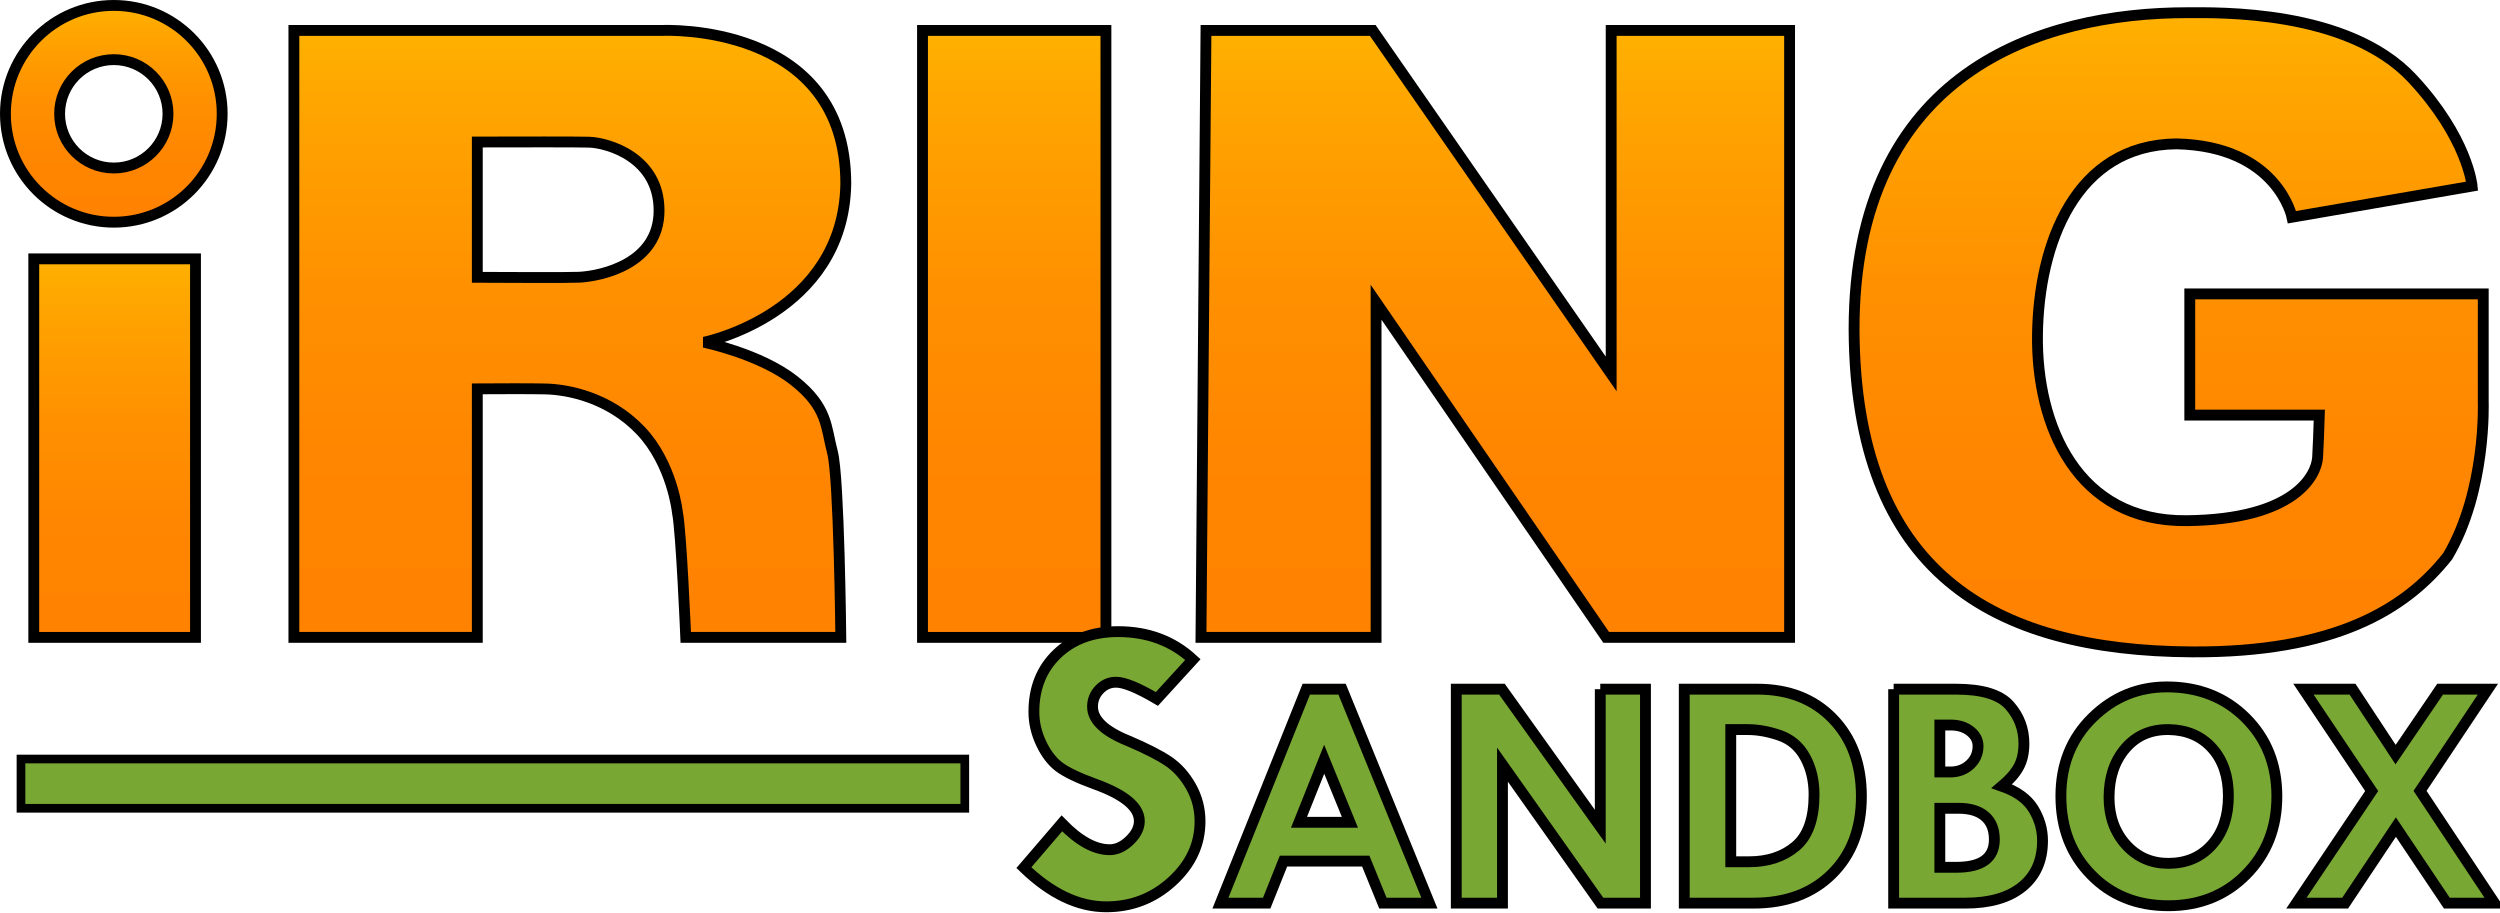
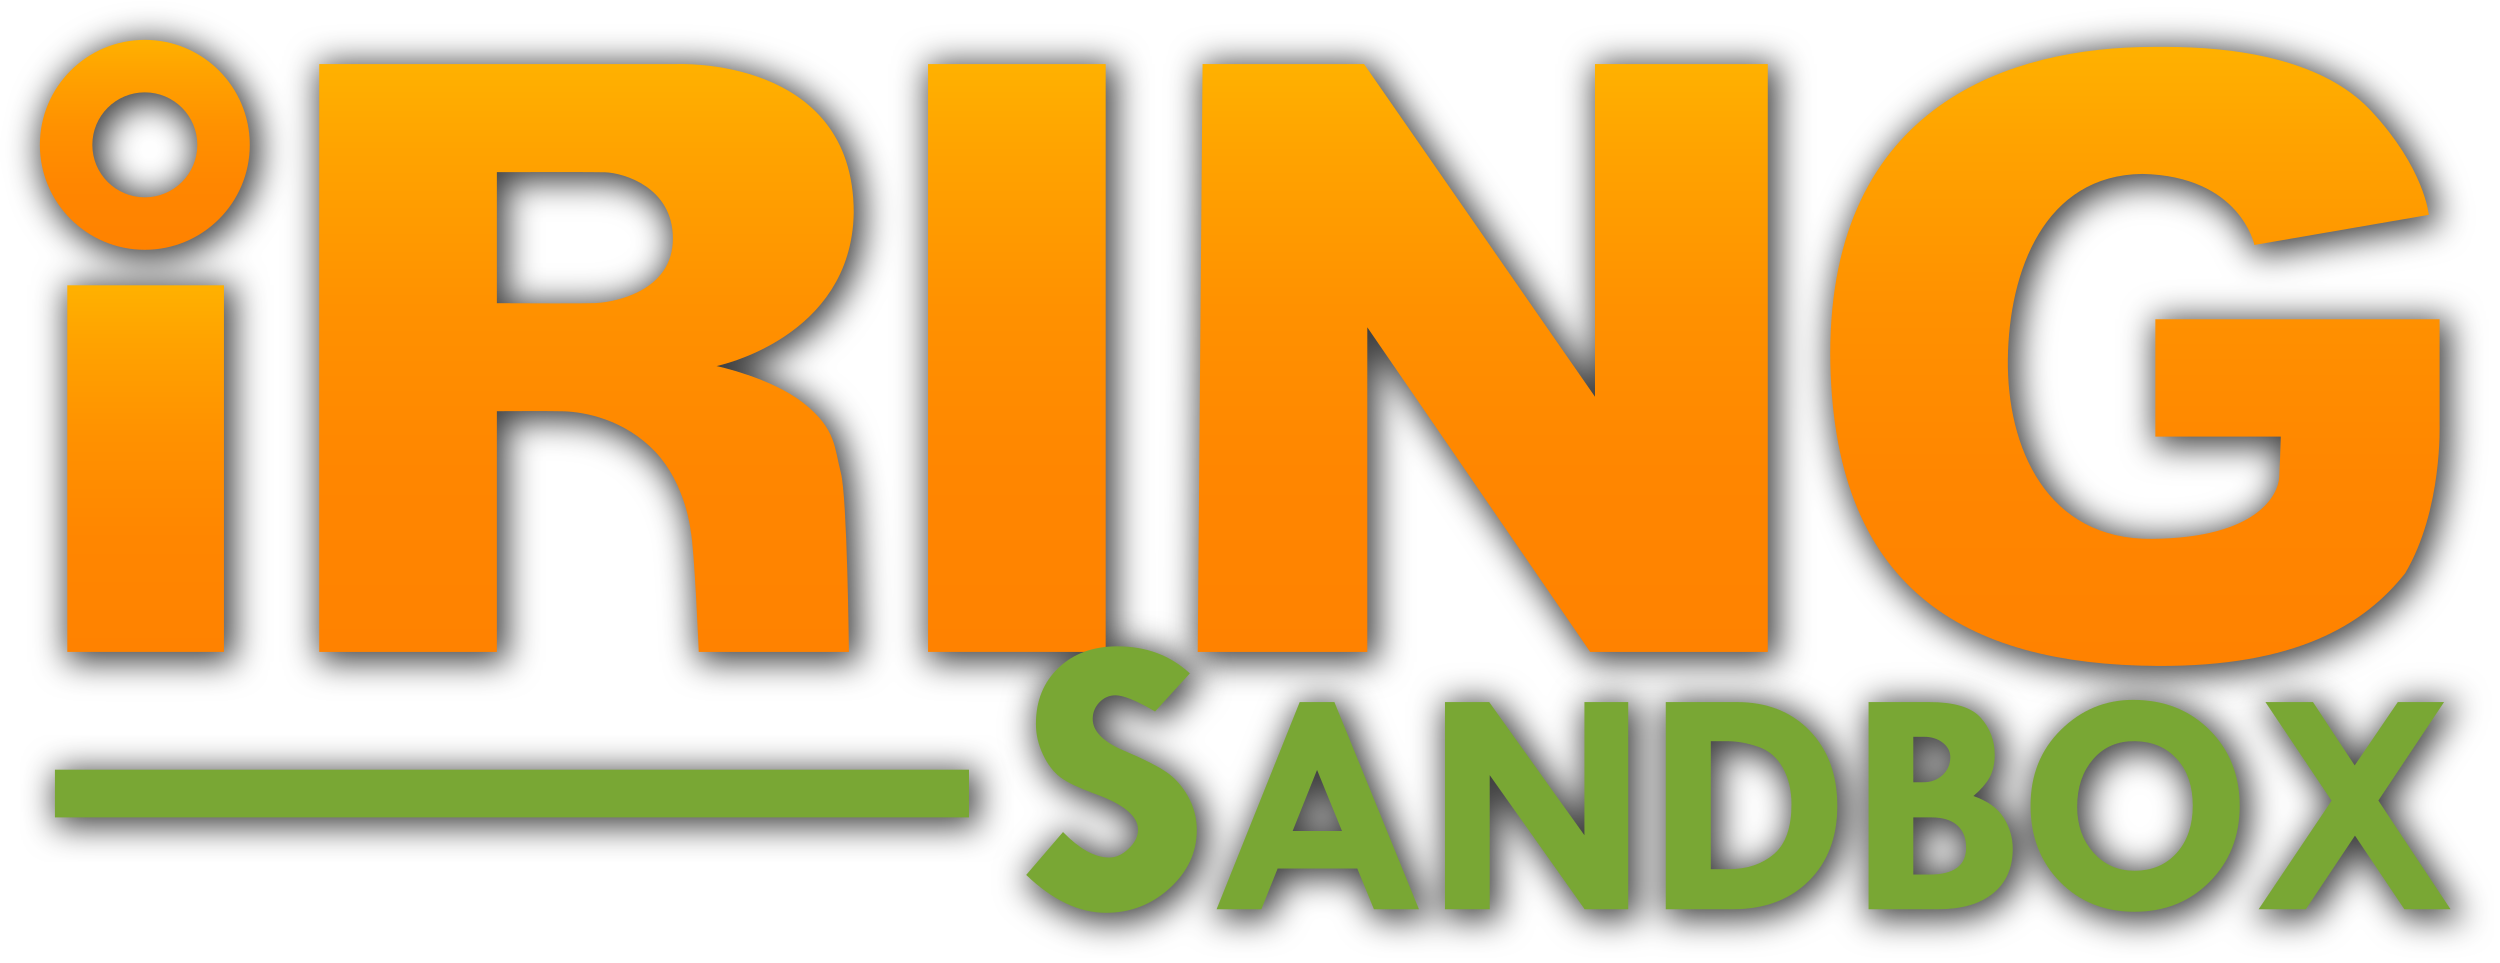
- <svg xmlns="http://www.w3.org/2000/svg" version="1.1" id="Layer_1" x="0px" y="0px" width="230.424" height="84.08" viewBox="0 0 230.424 84.08" enable-background="new 0 0 229.425 83.08" xml:space="preserve">
-   <defs id="defs105" />
-   <rect style="fill:#79a734;fill-opacity:1;stroke:#000000;stroke-width:0.8;stroke-miterlimit:4;stroke-opacity:1;stroke-dasharray:none" id="rect3852" width="86.99" height="4.541" x="1.934" y="69.958" />
-   <g id="g3" style="stroke:#000000;stroke-opacity:1" transform="translate(0.5,0.4999996)">
+ <svg xmlns="http://www.w3.org/2000/svg" version="1.1" id="Layer_1" x="0px" y="0px" width="237.924" height="91.58" viewBox="0 0 237.924 91.58" enable-background="new 0 0 229.425 83.08" xml:space="preserve">
+   <defs id="defs105">
+     <linearGradient id="SVGID_1_-1" gradientUnits="userSpaceOnUse" x1="137.319" y1="2.305" x2="137.319" y2="58.248">
+       <stop offset="0" style="stop-color:#FFB100" id="stop6-7" />
+       <stop offset="0.149" style="stop-color:#FFA300" id="stop8-4" />
+       <stop offset="0.416" style="stop-color:#FF9100" id="stop10-0" />
+       <stop offset="0.695" style="stop-color:#FF8600" id="stop12-9" />
+       <stop offset="1" style="stop-color:#FF8200" id="stop14-4" />
+     </linearGradient>
+     <linearGradient id="SVGID_2_-8" gradientUnits="userSpaceOnUse" x1="92.98" y1="2.305" x2="92.98" y2="58.248">
+       <stop offset="0" style="stop-color:#FFB100" id="stop19-8" />
+       <stop offset="0.149" style="stop-color:#FFA300" id="stop21-2" />
+       <stop offset="0.416" style="stop-color:#FF9100" id="stop23-4" />
+       <stop offset="0.695" style="stop-color:#FF8600" id="stop25-5" />
+       <stop offset="1" style="stop-color:#FF8200" id="stop27-5" />
+     </linearGradient>
+     <linearGradient id="SVGID_3_-1" gradientUnits="userSpaceOnUse" x1="10.066" y1="23.359" x2="10.066" y2="58.248">
+       <stop offset="0" style="stop-color:#FFB100" id="stop34-7" />
+       <stop offset="0.149" style="stop-color:#FFA300" id="stop36-1" />
+       <stop offset="0.416" style="stop-color:#FF9100" id="stop38-1" />
+       <stop offset="0.695" style="stop-color:#FF8600" id="stop40-5" />
+       <stop offset="1" style="stop-color:#FF8200" id="stop42-2" />
+     </linearGradient>
+     <linearGradient id="SVGID_4_-7" gradientUnits="userSpaceOnUse" x1="9.989" y1="0" x2="9.989" y2="19.98">
+       <stop offset="0" style="stop-color:#FFB100" id="stop47-6" />
+       <stop offset="0.149" style="stop-color:#FFA300" id="stop49-1" />
+       <stop offset="0.416" style="stop-color:#FF9100" id="stop51-4" />
+       <stop offset="0.695" style="stop-color:#FF8600" id="stop53-2" />
+       <stop offset="1" style="stop-color:#FF8200" id="stop55-3" />
+     </linearGradient>
+     <linearGradient id="SVGID_5_-2" gradientUnits="userSpaceOnUse" x1="52.022" y1="2.299" x2="52.022" y2="58.248">
+       <stop offset="0" style="stop-color:#FFB100" id="stop60-2" />
+       <stop offset="0.149" style="stop-color:#FFA300" id="stop62-1" />
+       <stop offset="0.416" style="stop-color:#FF9100" id="stop64-6" />
+       <stop offset="0.695" style="stop-color:#FF8600" id="stop66-8" />
+       <stop offset="1" style="stop-color:#FF8200" id="stop68-5" />
+     </linearGradient>
+     <linearGradient id="SVGID_6_-7" gradientUnits="userSpaceOnUse" x1="199.388" y1="0.665" x2="199.388" y2="59.583">
+       <stop offset="0" style="stop-color:#FFB100" id="stop73-6" />
+       <stop offset="0.149" style="stop-color:#FFA300" id="stop75-1" />
+       <stop offset="0.416" style="stop-color:#FF9100" id="stop77-8" />
+       <stop offset="0.695" style="stop-color:#FF8600" id="stop79-9" />
+       <stop offset="1" style="stop-color:#FF8200" id="stop81-2" />
+     </linearGradient>
+     <filter id="filter4132" x="-0.028" width="1.055" y="-0.148" height="1.296" color-interpolation-filters="sRGB">
+       <feGaussianBlur stdDeviation="1.563" id="feGaussianBlur4134" />
+     </filter>
+     <filter id="filter4136" x="-0.043" width="1.086" y="-0.826" height="2.652" color-interpolation-filters="sRGB">
+       <feGaussianBlur stdDeviation="1.563" id="feGaussianBlur4138" />
+     </filter>
+     <filter id="filter4140" color-interpolation-filters="sRGB">
+       <feGaussianBlur stdDeviation="1.563" id="feGaussianBlur4142" />
+     </filter>
+   </defs>
+   <rect style="opacity:0.75;fill:#000000;fill-opacity:1;stroke:#000000;stroke-width:0.8;stroke-miterlimit:4;stroke-opacity:1;stroke-dasharray:none;filter:url(#filter4136)" id="rect3852-7" width="86.99" height="4.541" x="5.684" y="73.708" />
+   <g id="g3-9" style="opacity:0.75;fill:#000000;fill-opacity:1;stroke:#000000;stroke-opacity:1;filter:url(#filter4140)" transform="translate(4.250048,4.250048)">
+     <linearGradient id="linearGradient3082" gradientUnits="userSpaceOnUse" x1="137.319" y1="2.305" x2="137.319" y2="58.248">
+       <stop offset="0" style="stop-color:#FFB100" id="stop3084" />
+       <stop offset="0.149" style="stop-color:#FFA300" id="stop3086" />
+       <stop offset="0.416" style="stop-color:#FF9100" id="stop3088" />
+       <stop offset="0.695" style="stop-color:#FF8600" id="stop3090" />
+       <stop offset="1" style="stop-color:#FF8200" id="stop3092" />
+     </linearGradient>
+     <polygon points="148.001,2.307 164.446,2.307 164.446,58.248 147.54,58.248 126.332,27.357 126.332,58.248 110.193,58.248 110.655,2.305 126.023,2.305 148.001,33.965 " id="polygon16-5" style="fill:#000000;fill-opacity:1;stroke:#000000;stroke-opacity:1" />
+     <linearGradient id="linearGradient3095" gradientUnits="userSpaceOnUse" x1="92.98" y1="2.305" x2="92.98" y2="58.248">
+       <stop offset="0" style="stop-color:#FFB100" id="stop3097" />
+       <stop offset="0.149" style="stop-color:#FFA300" id="stop3099" />
+       <stop offset="0.416" style="stop-color:#FF9100" id="stop3101" />
+       <stop offset="0.695" style="stop-color:#FF8600" id="stop3103" />
+       <stop offset="1" style="stop-color:#FF8200" id="stop3105" />
+     </linearGradient>
+     <rect x="84.527" y="2.305" width="16.906" height="55.943" id="rect29-4" style="fill:#000000;fill-opacity:1;stroke:#000000;stroke-opacity:1" />
+     <g id="g31-3" style="fill:#000000;fill-opacity:1;stroke:#000000;stroke-opacity:1">
+       <linearGradient id="linearGradient3109" gradientUnits="userSpaceOnUse" x1="10.066" y1="23.359" x2="10.066" y2="58.248">
+         <stop offset="0" style="stop-color:#FFB100" id="stop3111" />
+         <stop offset="0.149" style="stop-color:#FFA300" id="stop3113" />
+         <stop offset="0.416" style="stop-color:#FF9100" id="stop3115" />
+         <stop offset="0.695" style="stop-color:#FF8600" id="stop3117" />
+         <stop offset="1" style="stop-color:#FF8200" id="stop3119" />
+       </linearGradient>
+       <rect x="2.612" y="23.359" width="14.907" height="34.889" id="rect44-1" style="fill:#000000;fill-opacity:1;stroke:#000000;stroke-opacity:1" />
+       <linearGradient id="linearGradient3122" gradientUnits="userSpaceOnUse" x1="9.989" y1="0" x2="9.989" y2="19.98">
+         <stop offset="0" style="stop-color:#FFB100" id="stop3124" />
+         <stop offset="0.149" style="stop-color:#FFA300" id="stop3126" />
+         <stop offset="0.416" style="stop-color:#FF9100" id="stop3128" />
+         <stop offset="0.695" style="stop-color:#FF8600" id="stop3130" />
+         <stop offset="1" style="stop-color:#FF8200" id="stop3132" />
+       </linearGradient>
+       <path d="M 9.989,0 C 4.473,0 0,4.475 0,9.992 c 0,5.516 4.473,9.988 9.989,9.988 5.518,0 9.989,-4.473 9.989,-9.988 C 19.979,4.475 15.507,0 9.989,0 z m 0,14.986 c -2.759,0 -4.995,-2.236 -4.995,-4.994 0,-2.76 2.236,-4.996 4.995,-4.996 2.758,0 4.995,2.236 4.995,4.996 0,2.758 -2.237,4.994 -4.995,4.994 z" id="path57-2" style="fill:#000000;fill-opacity:1;stroke:#000000;stroke-opacity:1" />
+     </g>
+     <linearGradient id="linearGradient3135" gradientUnits="userSpaceOnUse" x1="52.022" y1="2.299" x2="52.022" y2="58.248">
+       <stop offset="0" style="stop-color:#FFB100" id="stop3137" />
+       <stop offset="0.149" style="stop-color:#FFA300" id="stop3139" />
+       <stop offset="0.416" style="stop-color:#FF9100" id="stop3141" />
+       <stop offset="0.695" style="stop-color:#FF8600" id="stop3143" />
+       <stop offset="1" style="stop-color:#FF8200" id="stop3145" />
+     </linearGradient>
+     <path d="m 72.694,34.58 c -3.126,-2.459 -8.3,-3.535 -8.3,-3.535 0,0 12.859,-2.611 13.063,-14.6 C 77.457,1.486 60.552,2.306 60.552,2.306 H 43.492 V 2.305 H 26.587 V 58.248 H 43.493 V 35.34 c 1.862,-0.012 4.924,-0.025 6.301,0.01 2.05,0.051 5.841,0.77 8.761,3.842 2.92,3.074 3.381,7.531 3.381,7.531 0.358,1.691 0.769,11.525 0.769,11.525 h 14.293 c 0,0 -0.153,-14.752 -0.769,-17.059 -0.615,-2.304 -0.41,-4.148 -3.535,-6.609 z M 52.868,25.053 c -0.921,0.045 -6.593,0.023 -9.375,0.008 V 12.59 c 3.872,-0.01 9.212,-0.018 10.297,0.014 1.742,0.053 6.455,1.408 6.455,6.301 0,4.917 -5.327,6.046 -7.377,6.148 z" id="path70-3" style="fill:#000000;fill-opacity:1;stroke:#000000;stroke-opacity:1" />
+     <linearGradient id="linearGradient3148" gradientUnits="userSpaceOnUse" x1="199.388" y1="0.665" x2="199.388" y2="59.583">
+       <stop offset="0" style="stop-color:#FFB100" id="stop3150" />
+       <stop offset="0.149" style="stop-color:#FFA300" id="stop3152" />
+       <stop offset="0.416" style="stop-color:#FF9100" id="stop3154" />
+       <stop offset="0.695" style="stop-color:#FF8600" id="stop3156" />
+       <stop offset="1" style="stop-color:#FF8200" id="stop3158" />
+     </linearGradient>
+     <path d="M 228.38,36.527 V 26.59 h -27.049 v 11.168 h 11.939 c -0.039,1.264 -0.098,2.951 -0.156,3.893 -0.104,1.639 -2.051,5.738 -12.092,5.84 -10.041,0.104 -13.83,-8.709 -13.729,-17.109 0.104,-8.402 3.484,-17.521 12.807,-17.623 9.324,0.205 10.656,6.762 10.656,6.762 l 16.6,-2.867 c 0,0 -0.387,-4.438 -5.533,-9.939 -5.943,-6.354 -17.93,-6.045 -20.697,-6.045 -13.525,0 -30.738,5.43 -30.738,29.199 0.104,22.338 12.705,29.613 31.148,29.715 13.113,0.072 19.672,-3.895 23.564,-8.813 3.587,-6.046 3.28,-14.244 3.28,-14.244 z" id="path83-3" style="fill:#000000;fill-opacity:1;stroke:#000000;stroke-opacity:1" />
+   </g>
+   <g id="g87-4" style="opacity:0.75;fill:#000000;fill-opacity:1;stroke:#000000;stroke-opacity:1;filter:url(#filter4132)" transform="translate(4.250048,4.250048)">
+     <path d="m 109.447,60.293 -3.315,3.629 c -1.746,-1.027 -3.002,-1.543 -3.768,-1.543 -0.591,0 -1.099,0.223 -1.526,0.668 -0.427,0.445 -0.64,0.975 -0.64,1.588 0,1.217 1.104,2.27 3.315,3.158 1.619,0.691 2.844,1.314 3.673,1.873 0.829,0.557 1.522,1.332 2.081,2.32 0.559,0.992 0.839,2.063 0.839,3.217 0,2.117 -0.857,3.961 -2.571,5.527 -1.714,1.566 -3.739,2.35 -6.075,2.35 -2.562,0 -5.093,-1.203 -7.592,-3.609 l 3.504,-4.08 c 1.57,1.617 3.039,2.426 4.408,2.426 0.641,0 1.256,-0.285 1.846,-0.854 0.591,-0.568 0.886,-1.166 0.886,-1.791 0,-1.287 -1.363,-2.424 -4.088,-3.406 -1.558,-0.566 -2.662,-1.098 -3.315,-1.592 -0.653,-0.496 -1.202,-1.217 -1.648,-2.164 -0.445,-0.945 -0.668,-1.914 -0.668,-2.904 0,-2.193 0.716,-3.973 2.147,-5.34 1.432,-1.365 3.303,-2.049 5.613,-2.049 2.737,0 5.035,0.859 6.894,2.576 z" id="path89-1" style="fill:#000000;fill-opacity:1;stroke:#000000;stroke-opacity:1" />
+     <path d="m 119.899,63.021 h 3.3 l 8.049,19.721 h -4.286 l -1.581,-3.875 h -7.582 l -1.549,3.875 h -4.263 l 7.912,-19.721 z m 1.651,6.459 -2.323,5.813 h 4.695 L 121.55,69.48 z" id="path91-1" style="fill:#000000;fill-opacity:1;stroke:#000000;stroke-opacity:1" />
+     <path d="m 146.995,63.021 h 4.168 v 19.721 h -4.148 l -9.033,-12.766 v 12.766 h -4.258 V 63.021 h 4.209 l 9.063,12.676 V 63.021 z" id="path93-3" style="fill:#000000;fill-opacity:1;stroke:#000000;stroke-opacity:1" />
+     <path d="m 154.737,63.021 h 6.74 c 2.879,0 5.197,0.906 6.953,2.719 1.754,1.813 2.633,4.201 2.633,7.164 0,2.975 -0.906,5.357 -2.717,7.148 -1.811,1.793 -4.221,2.689 -7.23,2.689 h -6.379 v -19.72 z m 4.287,3.725 v 12.182 h 1.686 c 1.746,0 3.18,-0.477 4.305,-1.428 1.123,-0.951 1.686,-2.537 1.686,-4.762 0,-1.291 -0.271,-2.434 -0.813,-3.432 -0.543,-0.996 -1.328,-1.672 -2.355,-2.027 -1.029,-0.355 -2.01,-0.533 -2.941,-0.533 h -1.568 z" id="path95-8" style="fill:#000000;fill-opacity:1;stroke:#000000;stroke-opacity:1" />
+     <path d="m 174.036,63.021 h 5.756 c 2.404,0 4.047,0.5 4.93,1.502 0.881,1 1.322,2.17 1.322,3.51 0,0.852 -0.16,1.568 -0.482,2.154 -0.32,0.586 -0.838,1.178 -1.549,1.777 1.363,0.473 2.33,1.166 2.896,2.082 0.566,0.918 0.85,1.896 0.85,2.939 0,1.813 -0.621,3.227 -1.863,4.238 -1.242,1.011 -2.992,1.518 -5.246,1.518 h -6.613 v -19.72 z m 4.258,3.305 v 4.326 h 0.975 c 0.719,0 1.322,-0.229 1.813,-0.686 0.49,-0.459 0.734,-1.023 0.734,-1.697 0,-0.541 -0.24,-1.002 -0.719,-1.379 -0.48,-0.377 -1.08,-0.564 -1.799,-0.564 h -1.004 z m 0,7.674 v 5.438 h 1.525 c 2.334,0 3.5,-0.854 3.5,-2.561 0,-0.924 -0.283,-1.633 -0.852,-2.131 C 181.899,74.25 181.087,74 180.03,74 h -1.736 z" id="path97-7" style="fill:#000000;fill-opacity:1;stroke:#000000;stroke-opacity:1" />
+     <path d="m 189.452,72.875 c 0,-2.914 0.965,-5.32 2.896,-7.217 1.93,-1.898 4.221,-2.846 6.869,-2.846 2.928,0 5.352,0.953 7.268,2.859 1.916,1.908 2.873,4.318 2.873,7.232 0,2.895 -0.947,5.297 -2.844,7.209 -1.895,1.912 -4.283,2.869 -7.162,2.869 -2.879,0 -5.25,-0.951 -7.109,-2.854 -1.861,-1.9 -2.791,-4.318 -2.791,-7.252 z m 9.961,-6.129 c -1.656,-0.029 -2.99,0.541 -4.002,1.713 -1.014,1.172 -1.521,2.684 -1.521,4.535 0,1.752 0.518,3.205 1.551,4.355 1.033,1.152 2.338,1.727 3.912,1.727 1.656,0 2.992,-0.566 4.01,-1.703 1.018,-1.137 1.527,-2.637 1.527,-4.498 0,-1.832 -0.498,-3.305 -1.496,-4.416 -1,-1.111 -2.327,-1.682 -3.981,-1.713 z" id="path99-4" style="fill:#000000;fill-opacity:1;stroke:#000000;stroke-opacity:1" />
+     <path d="m 211.806,63.021 h 4.525 l 3.969,6.031 4.105,-6.031 h 4.402 l -6.252,9.373 6.869,10.348 h -4.398 l -4.699,-7.01 -4.676,7.01 h -4.494 l 6.941,-10.332 -6.292,-9.389 z" id="path101-2" style="fill:#000000;fill-opacity:1;stroke:#000000;stroke-opacity:1" />
+   </g>
+   <rect style="fill:#79a734;fill-opacity:1;stroke:none" id="rect3852" width="86.99" height="4.541" x="5.228" y="73.251" />
+   <g id="g3" style="stroke:none" transform="translate(3.793602,3.793328)">
    <linearGradient id="SVGID_1_" gradientUnits="userSpaceOnUse" x1="137.319" y1="2.305" x2="137.319" y2="58.248">
      <stop offset="0" style="stop-color:#FFB100" id="stop6" />
      <stop offset="0.149" style="stop-color:#FFA300" id="stop8" />
      <stop offset="0.416" style="stop-color:#FF9100" id="stop10" />
      <stop offset="0.695" style="stop-color:#FF8600" id="stop12" />
      <stop offset="1" style="stop-color:#FF8200" id="stop14" />
    </linearGradient>
-     <polygon points="148.001,2.307 164.446,2.307 164.446,58.248 147.54,58.248 126.332,27.357 126.332,58.248 110.193,58.248 110.655,2.305 126.023,2.305 148.001,33.965 " id="polygon16" style="fill:url(#SVGID_1_);stroke:#000000;stroke-opacity:1" />
+     <polygon points="147.54,58.248 126.332,27.357 126.332,58.248 110.193,58.248 110.655,2.305 126.023,2.305 148.001,33.965 148.001,2.307 164.446,2.307 164.446,58.248 " id="polygon16" style="fill:url(#SVGID_1_);stroke:none" />
    <linearGradient id="SVGID_2_" gradientUnits="userSpaceOnUse" x1="92.98" y1="2.305" x2="92.98" y2="58.248">
      <stop offset="0" style="stop-color:#FFB100" id="stop19" />
      <stop offset="0.149" style="stop-color:#FFA300" id="stop21" />
      <stop offset="0.416" style="stop-color:#FF9100" id="stop23" />
      <stop offset="0.695" style="stop-color:#FF8600" id="stop25" />
      <stop offset="1" style="stop-color:#FF8200" id="stop27" />
    </linearGradient>
-     <rect x="84.527" y="2.305" width="16.906" height="55.943" id="rect29" style="fill:url(#SVGID_2_);stroke:#000000;stroke-opacity:1" />
-     <g id="g31" style="stroke:#000000;stroke-opacity:1">
+     <rect x="84.527" y="2.305" width="16.906" height="55.943" id="rect29" style="fill:url(#SVGID_2_);stroke:none" />
+     <g id="g31" style="stroke:none">
      <linearGradient id="SVGID_3_" gradientUnits="userSpaceOnUse" x1="10.066" y1="23.359" x2="10.066" y2="58.248">
        <stop offset="0" style="stop-color:#FFB100" id="stop34" />
        <stop offset="0.149" style="stop-color:#FFA300" id="stop36" />
        <stop offset="0.416" style="stop-color:#FF9100" id="stop38" />
        <stop offset="0.695" style="stop-color:#FF8600" id="stop40" />
        <stop offset="1" style="stop-color:#FF8200" id="stop42" />
      </linearGradient>
-       <rect x="2.612" y="23.359" width="14.907" height="34.889" id="rect44" style="fill:url(#SVGID_3_);stroke:#000000;stroke-opacity:1" />
+       <rect x="2.612" y="23.359" width="14.907" height="34.889" id="rect44" style="fill:url(#SVGID_3_);stroke:none" />
      <linearGradient id="SVGID_4_" gradientUnits="userSpaceOnUse" x1="9.989" y1="0" x2="9.989" y2="19.98">
        <stop offset="0" style="stop-color:#FFB100" id="stop47" />
        <stop offset="0.149" style="stop-color:#FFA300" id="stop49" />
        <stop offset="0.416" style="stop-color:#FF9100" id="stop51" />
        <stop offset="0.695" style="stop-color:#FF8600" id="stop53" />
        <stop offset="1" style="stop-color:#FF8200" id="stop55" />
      </linearGradient>
-       <path d="M 9.989,0 C 4.473,0 0,4.475 0,9.992 c 0,5.516 4.473,9.988 9.989,9.988 5.518,0 9.989,-4.473 9.989,-9.988 C 19.979,4.475 15.507,0 9.989,0 z m 0,14.986 c -2.759,0 -4.995,-2.236 -4.995,-4.994 0,-2.76 2.236,-4.996 4.995,-4.996 2.758,0 4.995,2.236 4.995,4.996 0,2.758 -2.237,4.994 -4.995,4.994 z" id="path57" style="fill:url(#SVGID_4_);stroke:#000000;stroke-opacity:1" />
+       <path d="M 9.989,0 C 4.473,0 0,4.475 0,9.992 c 0,5.516 4.473,9.988 9.989,9.988 5.518,0 9.989,-4.473 9.989,-9.988 C 19.979,4.475 15.507,0 9.989,0 z m 0,14.986 c -2.759,0 -4.995,-2.236 -4.995,-4.994 0,-2.76 2.236,-4.996 4.995,-4.996 2.758,0 4.995,2.236 4.995,4.996 0,2.758 -2.237,4.994 -4.995,4.994 z" id="path57" style="fill:url(#SVGID_4_);stroke:none" />
    </g>
    <linearGradient id="SVGID_5_" gradientUnits="userSpaceOnUse" x1="52.022" y1="2.299" x2="52.022" y2="58.248">
      <stop offset="0" style="stop-color:#FFB100" id="stop60" />
      <stop offset="0.149" style="stop-color:#FFA300" id="stop62" />
      <stop offset="0.416" style="stop-color:#FF9100" id="stop64" />
      <stop offset="0.695" style="stop-color:#FF8600" id="stop66" />
      <stop offset="1" style="stop-color:#FF8200" id="stop68" />
    </linearGradient>
-     <path d="m 72.694,34.58 c -3.126,-2.459 -8.3,-3.535 -8.3,-3.535 0,0 12.859,-2.611 13.063,-14.6 C 77.457,1.486 60.552,2.306 60.552,2.306 H 43.492 V 2.305 H 26.587 V 58.248 H 43.493 V 35.34 c 1.862,-0.012 4.924,-0.025 6.301,0.01 2.05,0.051 5.841,0.77 8.761,3.842 2.92,3.074 3.381,7.531 3.381,7.531 0.358,1.691 0.769,11.525 0.769,11.525 h 14.293 c 0,0 -0.153,-14.752 -0.769,-17.059 -0.615,-2.304 -0.41,-4.148 -3.535,-6.609 z M 52.868,25.053 c -0.921,0.045 -6.593,0.023 -9.375,0.008 V 12.59 c 3.872,-0.01 9.212,-0.018 10.297,0.014 1.742,0.053 6.455,1.408 6.455,6.301 0,4.917 -5.327,6.046 -7.377,6.148 z" id="path70" style="fill:url(#SVGID_5_);stroke:#000000;stroke-opacity:1" />
+     <path d="m 72.694,34.58 c -3.126,-2.459 -8.3,-3.535 -8.3,-3.535 0,0 12.859,-2.611 13.063,-14.6 C 77.457,1.486 60.552,2.306 60.552,2.306 H 43.492 V 2.305 H 26.587 V 58.248 H 43.493 V 35.34 c 1.862,-0.012 4.924,-0.025 6.301,0.01 2.05,0.051 5.841,0.77 8.761,3.842 2.92,3.074 3.381,7.531 3.381,7.531 0.358,1.691 0.769,11.525 0.769,11.525 h 14.293 c 0,0 -0.153,-14.752 -0.769,-17.059 -0.615,-2.304 -0.41,-4.148 -3.535,-6.609 z M 52.868,25.053 c -0.921,0.045 -6.593,0.023 -9.375,0.008 V 12.59 c 3.872,-0.01 9.212,-0.018 10.297,0.014 1.742,0.053 6.455,1.408 6.455,6.301 0,4.917 -5.327,6.046 -7.377,6.148 z" id="path70" style="fill:url(#SVGID_5_);stroke:none" />
    <linearGradient id="SVGID_6_" gradientUnits="userSpaceOnUse" x1="199.388" y1="0.665" x2="199.388" y2="59.583">
      <stop offset="0" style="stop-color:#FFB100" id="stop73" />
      <stop offset="0.149" style="stop-color:#FFA300" id="stop75" />
      <stop offset="0.416" style="stop-color:#FF9100" id="stop77" />
      <stop offset="0.695" style="stop-color:#FF8600" id="stop79" />
      <stop offset="1" style="stop-color:#FF8200" id="stop81" />
    </linearGradient>
-     <path d="M 228.38,36.527 V 26.59 h -27.049 v 11.168 h 11.939 c -0.039,1.264 -0.098,2.951 -0.156,3.893 -0.104,1.639 -2.051,5.738 -12.092,5.84 -10.041,0.104 -13.83,-8.709 -13.729,-17.109 0.104,-8.402 3.484,-17.521 12.807,-17.623 9.324,0.205 10.656,6.762 10.656,6.762 l 16.6,-2.867 c 0,0 -0.387,-4.438 -5.533,-9.939 -5.943,-6.354 -17.93,-6.045 -20.697,-6.045 -13.525,0 -30.738,5.43 -30.738,29.199 0.104,22.338 12.705,29.613 31.148,29.715 13.113,0.072 19.672,-3.895 23.564,-8.813 3.587,-6.046 3.28,-14.244 3.28,-14.244 z" id="path83" style="fill:url(#SVGID_6_);stroke:#000000;stroke-opacity:1" />
+     <path d="M 228.38,36.527 V 26.59 h -27.049 v 11.168 h 11.939 c -0.039,1.264 -0.098,2.951 -0.156,3.893 -0.104,1.639 -2.051,5.738 -12.092,5.84 -10.041,0.104 -13.83,-8.709 -13.729,-17.109 0.104,-8.402 3.484,-17.521 12.807,-17.623 9.324,0.205 10.656,6.762 10.656,6.762 l 16.6,-2.867 c 0,0 -0.387,-4.438 -5.533,-9.939 -5.943,-6.354 -17.93,-6.045 -20.697,-6.045 -13.525,0 -30.738,5.43 -30.738,29.199 0.104,22.338 12.705,29.613 31.148,29.715 13.113,0.072 19.672,-3.895 23.564,-8.813 3.587,-6.046 3.28,-14.244 3.28,-14.244 z" id="path83" style="fill:url(#SVGID_6_);stroke:none" />
  </g>
-   <g id="g87" style="stroke:#000000;stroke-opacity:1" transform="translate(0.5,0.4999996)">
-     <path d="m 109.447,60.293 -3.315,3.629 c -1.746,-1.027 -3.002,-1.543 -3.768,-1.543 -0.591,0 -1.099,0.223 -1.526,0.668 -0.427,0.445 -0.64,0.975 -0.64,1.588 0,1.217 1.104,2.27 3.315,3.158 1.619,0.691 2.844,1.314 3.673,1.873 0.829,0.557 1.522,1.332 2.081,2.32 0.559,0.992 0.839,2.063 0.839,3.217 0,2.117 -0.857,3.961 -2.571,5.527 -1.714,1.566 -3.739,2.35 -6.075,2.35 -2.562,0 -5.093,-1.203 -7.592,-3.609 l 3.504,-4.08 c 1.57,1.617 3.039,2.426 4.408,2.426 0.641,0 1.256,-0.285 1.846,-0.854 0.591,-0.568 0.886,-1.166 0.886,-1.791 0,-1.287 -1.363,-2.424 -4.088,-3.406 -1.558,-0.566 -2.662,-1.098 -3.315,-1.592 -0.653,-0.496 -1.202,-1.217 -1.648,-2.164 -0.445,-0.945 -0.668,-1.914 -0.668,-2.904 0,-2.193 0.716,-3.973 2.147,-5.34 1.432,-1.365 3.303,-2.049 5.613,-2.049 2.737,0 5.035,0.859 6.894,2.576 z" id="path89" style="fill:#79a734;stroke:#000000;stroke-opacity:1" />
-     <path d="m 119.899,63.021 h 3.3 l 8.049,19.721 h -4.286 l -1.581,-3.875 h -7.582 l -1.549,3.875 h -4.263 l 7.912,-19.721 z m 1.651,6.459 -2.323,5.813 h 4.695 L 121.55,69.48 z" id="path91" style="fill:#79a734;stroke:#000000;stroke-opacity:1" />
-     <path d="m 146.995,63.021 h 4.168 v 19.721 h -4.148 l -9.033,-12.766 v 12.766 h -4.258 V 63.021 h 4.209 l 9.063,12.676 V 63.021 z" id="path93" style="fill:#79a734;stroke:#000000;stroke-opacity:1" />
-     <path d="m 154.737,63.021 h 6.74 c 2.879,0 5.197,0.906 6.953,2.719 1.754,1.813 2.633,4.201 2.633,7.164 0,2.975 -0.906,5.357 -2.717,7.148 -1.811,1.793 -4.221,2.689 -7.23,2.689 h -6.379 v -19.72 z m 4.287,3.725 v 12.182 h 1.686 c 1.746,0 3.18,-0.477 4.305,-1.428 1.123,-0.951 1.686,-2.537 1.686,-4.762 0,-1.291 -0.271,-2.434 -0.813,-3.432 -0.543,-0.996 -1.328,-1.672 -2.355,-2.027 -1.029,-0.355 -2.01,-0.533 -2.941,-0.533 h -1.568 z" id="path95" style="fill:#79a734;stroke:#000000;stroke-opacity:1" />
-     <path d="m 174.036,63.021 h 5.756 c 2.404,0 4.047,0.5 4.93,1.502 0.881,1 1.322,2.17 1.322,3.51 0,0.852 -0.16,1.568 -0.482,2.154 -0.32,0.586 -0.838,1.178 -1.549,1.777 1.363,0.473 2.33,1.166 2.896,2.082 0.566,0.918 0.85,1.896 0.85,2.939 0,1.813 -0.621,3.227 -1.863,4.238 -1.242,1.011 -2.992,1.518 -5.246,1.518 h -6.613 v -19.72 z m 4.258,3.305 v 4.326 h 0.975 c 0.719,0 1.322,-0.229 1.813,-0.686 0.49,-0.459 0.734,-1.023 0.734,-1.697 0,-0.541 -0.24,-1.002 -0.719,-1.379 -0.48,-0.377 -1.08,-0.564 -1.799,-0.564 h -1.004 z m 0,7.674 v 5.438 h 1.525 c 2.334,0 3.5,-0.854 3.5,-2.561 0,-0.924 -0.283,-1.633 -0.852,-2.131 C 181.899,74.25 181.087,74 180.03,74 h -1.736 z" id="path97" style="fill:#79a734;stroke:#000000;stroke-opacity:1" />
-     <path d="m 189.452,72.875 c 0,-2.914 0.965,-5.32 2.896,-7.217 1.93,-1.898 4.221,-2.846 6.869,-2.846 2.928,0 5.352,0.953 7.268,2.859 1.916,1.908 2.873,4.318 2.873,7.232 0,2.895 -0.947,5.297 -2.844,7.209 -1.895,1.912 -4.283,2.869 -7.162,2.869 -2.879,0 -5.25,-0.951 -7.109,-2.854 -1.861,-1.9 -2.791,-4.318 -2.791,-7.252 z m 9.961,-6.129 c -1.656,-0.029 -2.99,0.541 -4.002,1.713 -1.014,1.172 -1.521,2.684 -1.521,4.535 0,1.752 0.518,3.205 1.551,4.355 1.033,1.152 2.338,1.727 3.912,1.727 1.656,0 2.992,-0.566 4.01,-1.703 1.018,-1.137 1.527,-2.637 1.527,-4.498 0,-1.832 -0.498,-3.305 -1.496,-4.416 -1,-1.111 -2.327,-1.682 -3.981,-1.713 z" id="path99" style="fill:#79a734;stroke:#000000;stroke-opacity:1" />
-     <path d="m 211.806,63.021 h 4.525 l 3.969,6.031 4.105,-6.031 h 4.402 l -6.252,9.373 6.869,10.348 h -4.398 l -4.699,-7.01 -4.676,7.01 h -4.494 l 6.941,-10.332 -6.292,-9.389 z" id="path101" style="fill:#79a734;stroke:#000000;stroke-opacity:1" />
+   <g id="g87" style="stroke:none" transform="translate(3.793602,3.793328)">
+     <path d="m 109.447,60.293 -3.315,3.629 c -1.746,-1.027 -3.002,-1.543 -3.768,-1.543 -0.591,0 -1.099,0.223 -1.526,0.668 -0.427,0.445 -0.64,0.975 -0.64,1.588 0,1.217 1.104,2.27 3.315,3.158 1.619,0.691 2.844,1.314 3.673,1.873 0.829,0.557 1.522,1.332 2.081,2.32 0.559,0.992 0.839,2.063 0.839,3.217 0,2.117 -0.857,3.961 -2.571,5.527 -1.714,1.566 -3.739,2.35 -6.075,2.35 -2.562,0 -5.093,-1.203 -7.592,-3.609 l 3.504,-4.08 c 1.57,1.617 3.039,2.426 4.408,2.426 0.641,0 1.256,-0.285 1.846,-0.854 0.591,-0.568 0.886,-1.166 0.886,-1.791 0,-1.287 -1.363,-2.424 -4.088,-3.406 -1.558,-0.566 -2.662,-1.098 -3.315,-1.592 -0.653,-0.496 -1.202,-1.217 -1.648,-2.164 -0.445,-0.945 -0.668,-1.914 -0.668,-2.904 0,-2.193 0.716,-3.973 2.147,-5.34 1.432,-1.365 3.303,-2.049 5.613,-2.049 2.737,0 5.035,0.859 6.894,2.576 z" id="path89" style="fill:#79a734;stroke:none" />
+     <path d="m 119.899,63.021 h 3.3 l 8.049,19.721 h -4.286 l -1.581,-3.875 h -7.582 l -1.549,3.875 h -4.263 l 7.912,-19.721 z m 1.651,6.459 -2.323,5.813 h 4.695 L 121.55,69.48 z" id="path91" style="fill:#79a734;stroke:none" />
+     <path d="m 146.995,63.021 h 4.168 v 19.721 h -4.148 l -9.033,-12.766 v 12.766 h -4.258 V 63.021 h 4.209 l 9.063,12.676 V 63.021 z" id="path93" style="fill:#79a734;stroke:none" />
+     <path d="m 154.737,63.021 h 6.74 c 2.879,0 5.197,0.906 6.953,2.719 1.754,1.813 2.633,4.201 2.633,7.164 0,2.975 -0.906,5.357 -2.717,7.148 -1.811,1.793 -4.221,2.689 -7.23,2.689 h -6.379 v -19.72 z m 4.287,3.725 v 12.182 h 1.686 c 1.746,0 3.18,-0.477 4.305,-1.428 1.123,-0.951 1.686,-2.537 1.686,-4.762 0,-1.291 -0.271,-2.434 -0.813,-3.432 -0.543,-0.996 -1.328,-1.672 -2.355,-2.027 -1.029,-0.355 -2.01,-0.533 -2.941,-0.533 h -1.568 z" id="path95" style="fill:#79a734;stroke:none" />
+     <path d="m 174.036,63.021 h 5.756 c 2.404,0 4.047,0.5 4.93,1.502 0.881,1 1.322,2.17 1.322,3.51 0,0.852 -0.16,1.568 -0.482,2.154 -0.32,0.586 -0.838,1.178 -1.549,1.777 1.363,0.473 2.33,1.166 2.896,2.082 0.566,0.918 0.85,1.896 0.85,2.939 0,1.813 -0.621,3.227 -1.863,4.238 -1.242,1.011 -2.992,1.518 -5.246,1.518 h -6.613 v -19.72 z m 4.258,3.305 v 4.326 h 0.975 c 0.719,0 1.322,-0.229 1.813,-0.686 0.49,-0.459 0.734,-1.023 0.734,-1.697 0,-0.541 -0.24,-1.002 -0.719,-1.379 -0.48,-0.377 -1.08,-0.564 -1.799,-0.564 h -1.004 z m 0,7.674 v 5.438 h 1.525 c 2.334,0 3.5,-0.854 3.5,-2.561 0,-0.924 -0.283,-1.633 -0.852,-2.131 C 181.899,74.25 181.087,74 180.03,74 h -1.736 z" id="path97" style="fill:#79a734;stroke:none" />
+     <path d="m 189.452,72.875 c 0,-2.914 0.965,-5.32 2.896,-7.217 1.93,-1.898 4.221,-2.846 6.869,-2.846 2.928,0 5.352,0.953 7.268,2.859 1.916,1.908 2.873,4.318 2.873,7.232 0,2.895 -0.947,5.297 -2.844,7.209 -1.895,1.912 -4.283,2.869 -7.162,2.869 -2.879,0 -5.25,-0.951 -7.109,-2.854 -1.861,-1.9 -2.791,-4.318 -2.791,-7.252 z m 9.961,-6.129 c -1.656,-0.029 -2.99,0.541 -4.002,1.713 -1.014,1.172 -1.521,2.684 -1.521,4.535 0,1.752 0.518,3.205 1.551,4.355 1.033,1.152 2.338,1.727 3.912,1.727 1.656,0 2.992,-0.566 4.01,-1.703 1.018,-1.137 1.527,-2.637 1.527,-4.498 0,-1.832 -0.498,-3.305 -1.496,-4.416 -1,-1.111 -2.327,-1.682 -3.981,-1.713 z" id="path99" style="fill:#79a734;stroke:none" />
+     <path d="m 211.806,63.021 h 4.525 l 3.969,6.031 4.105,-6.031 h 4.402 l -6.252,9.373 6.869,10.348 h -4.398 l -4.699,-7.01 -4.676,7.01 h -4.494 l 6.941,-10.332 -6.292,-9.389 z" id="path101" style="fill:#79a734;stroke:none" />
  </g>
</svg>
